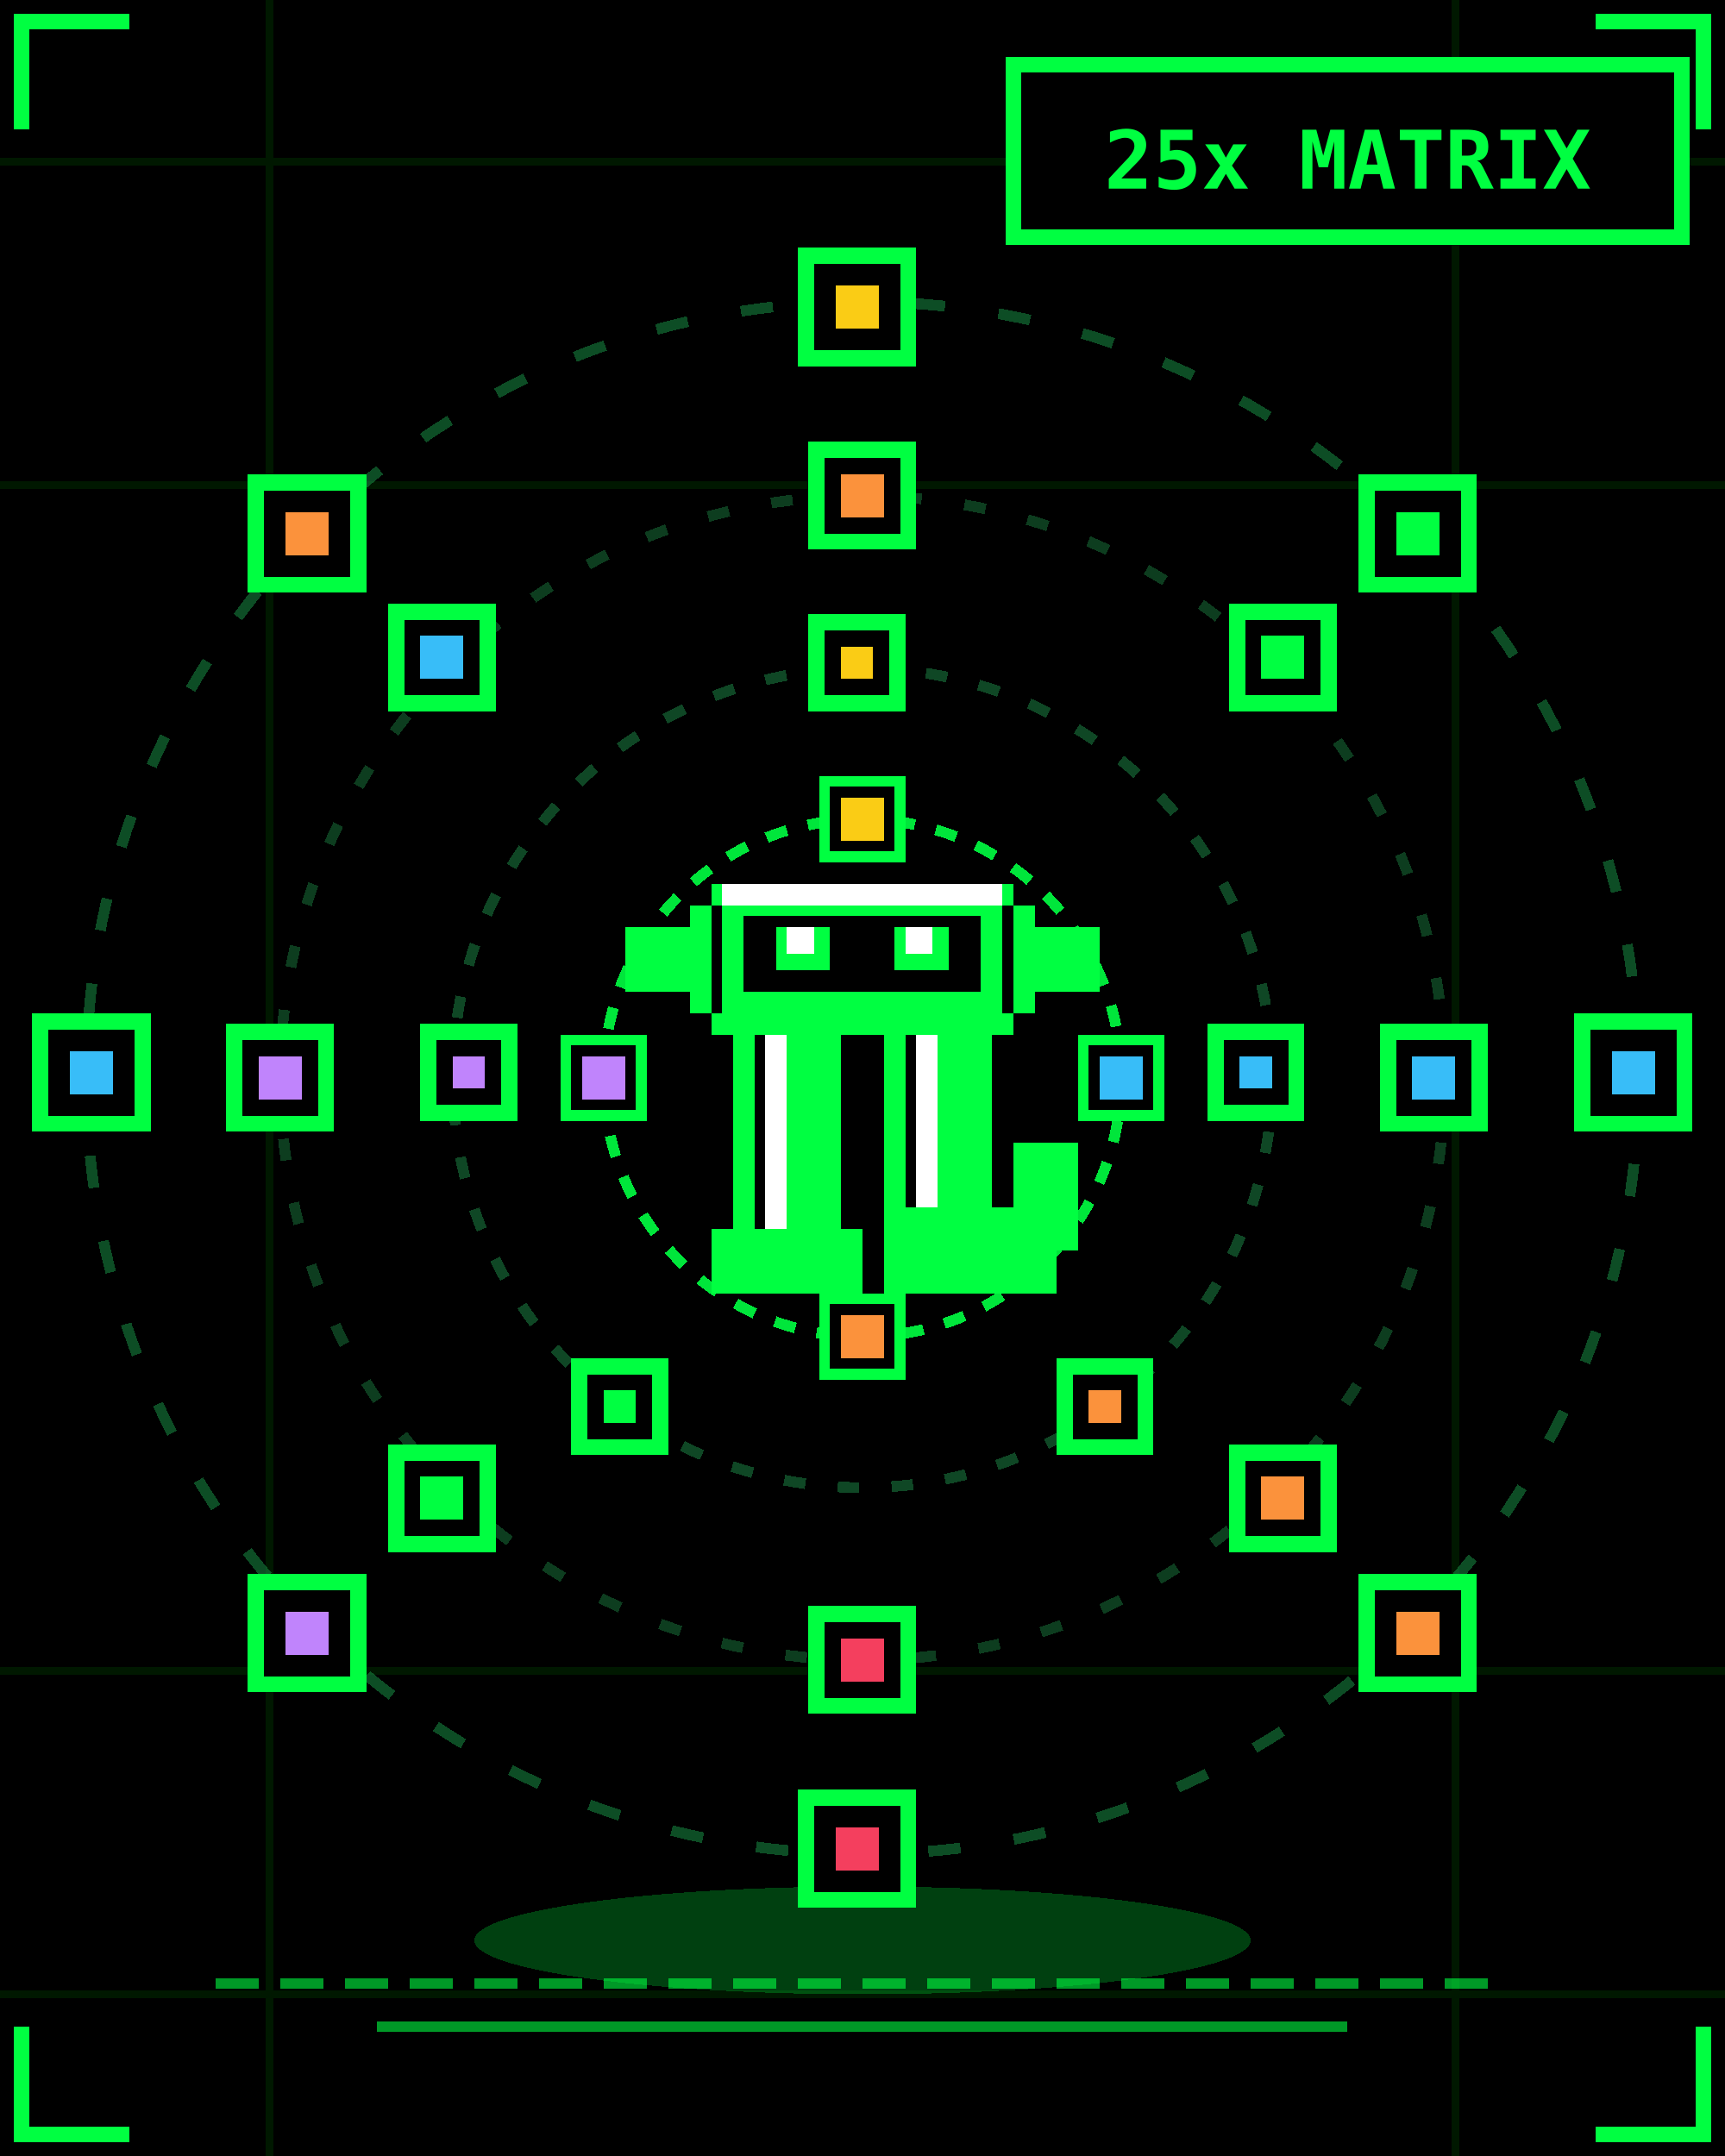
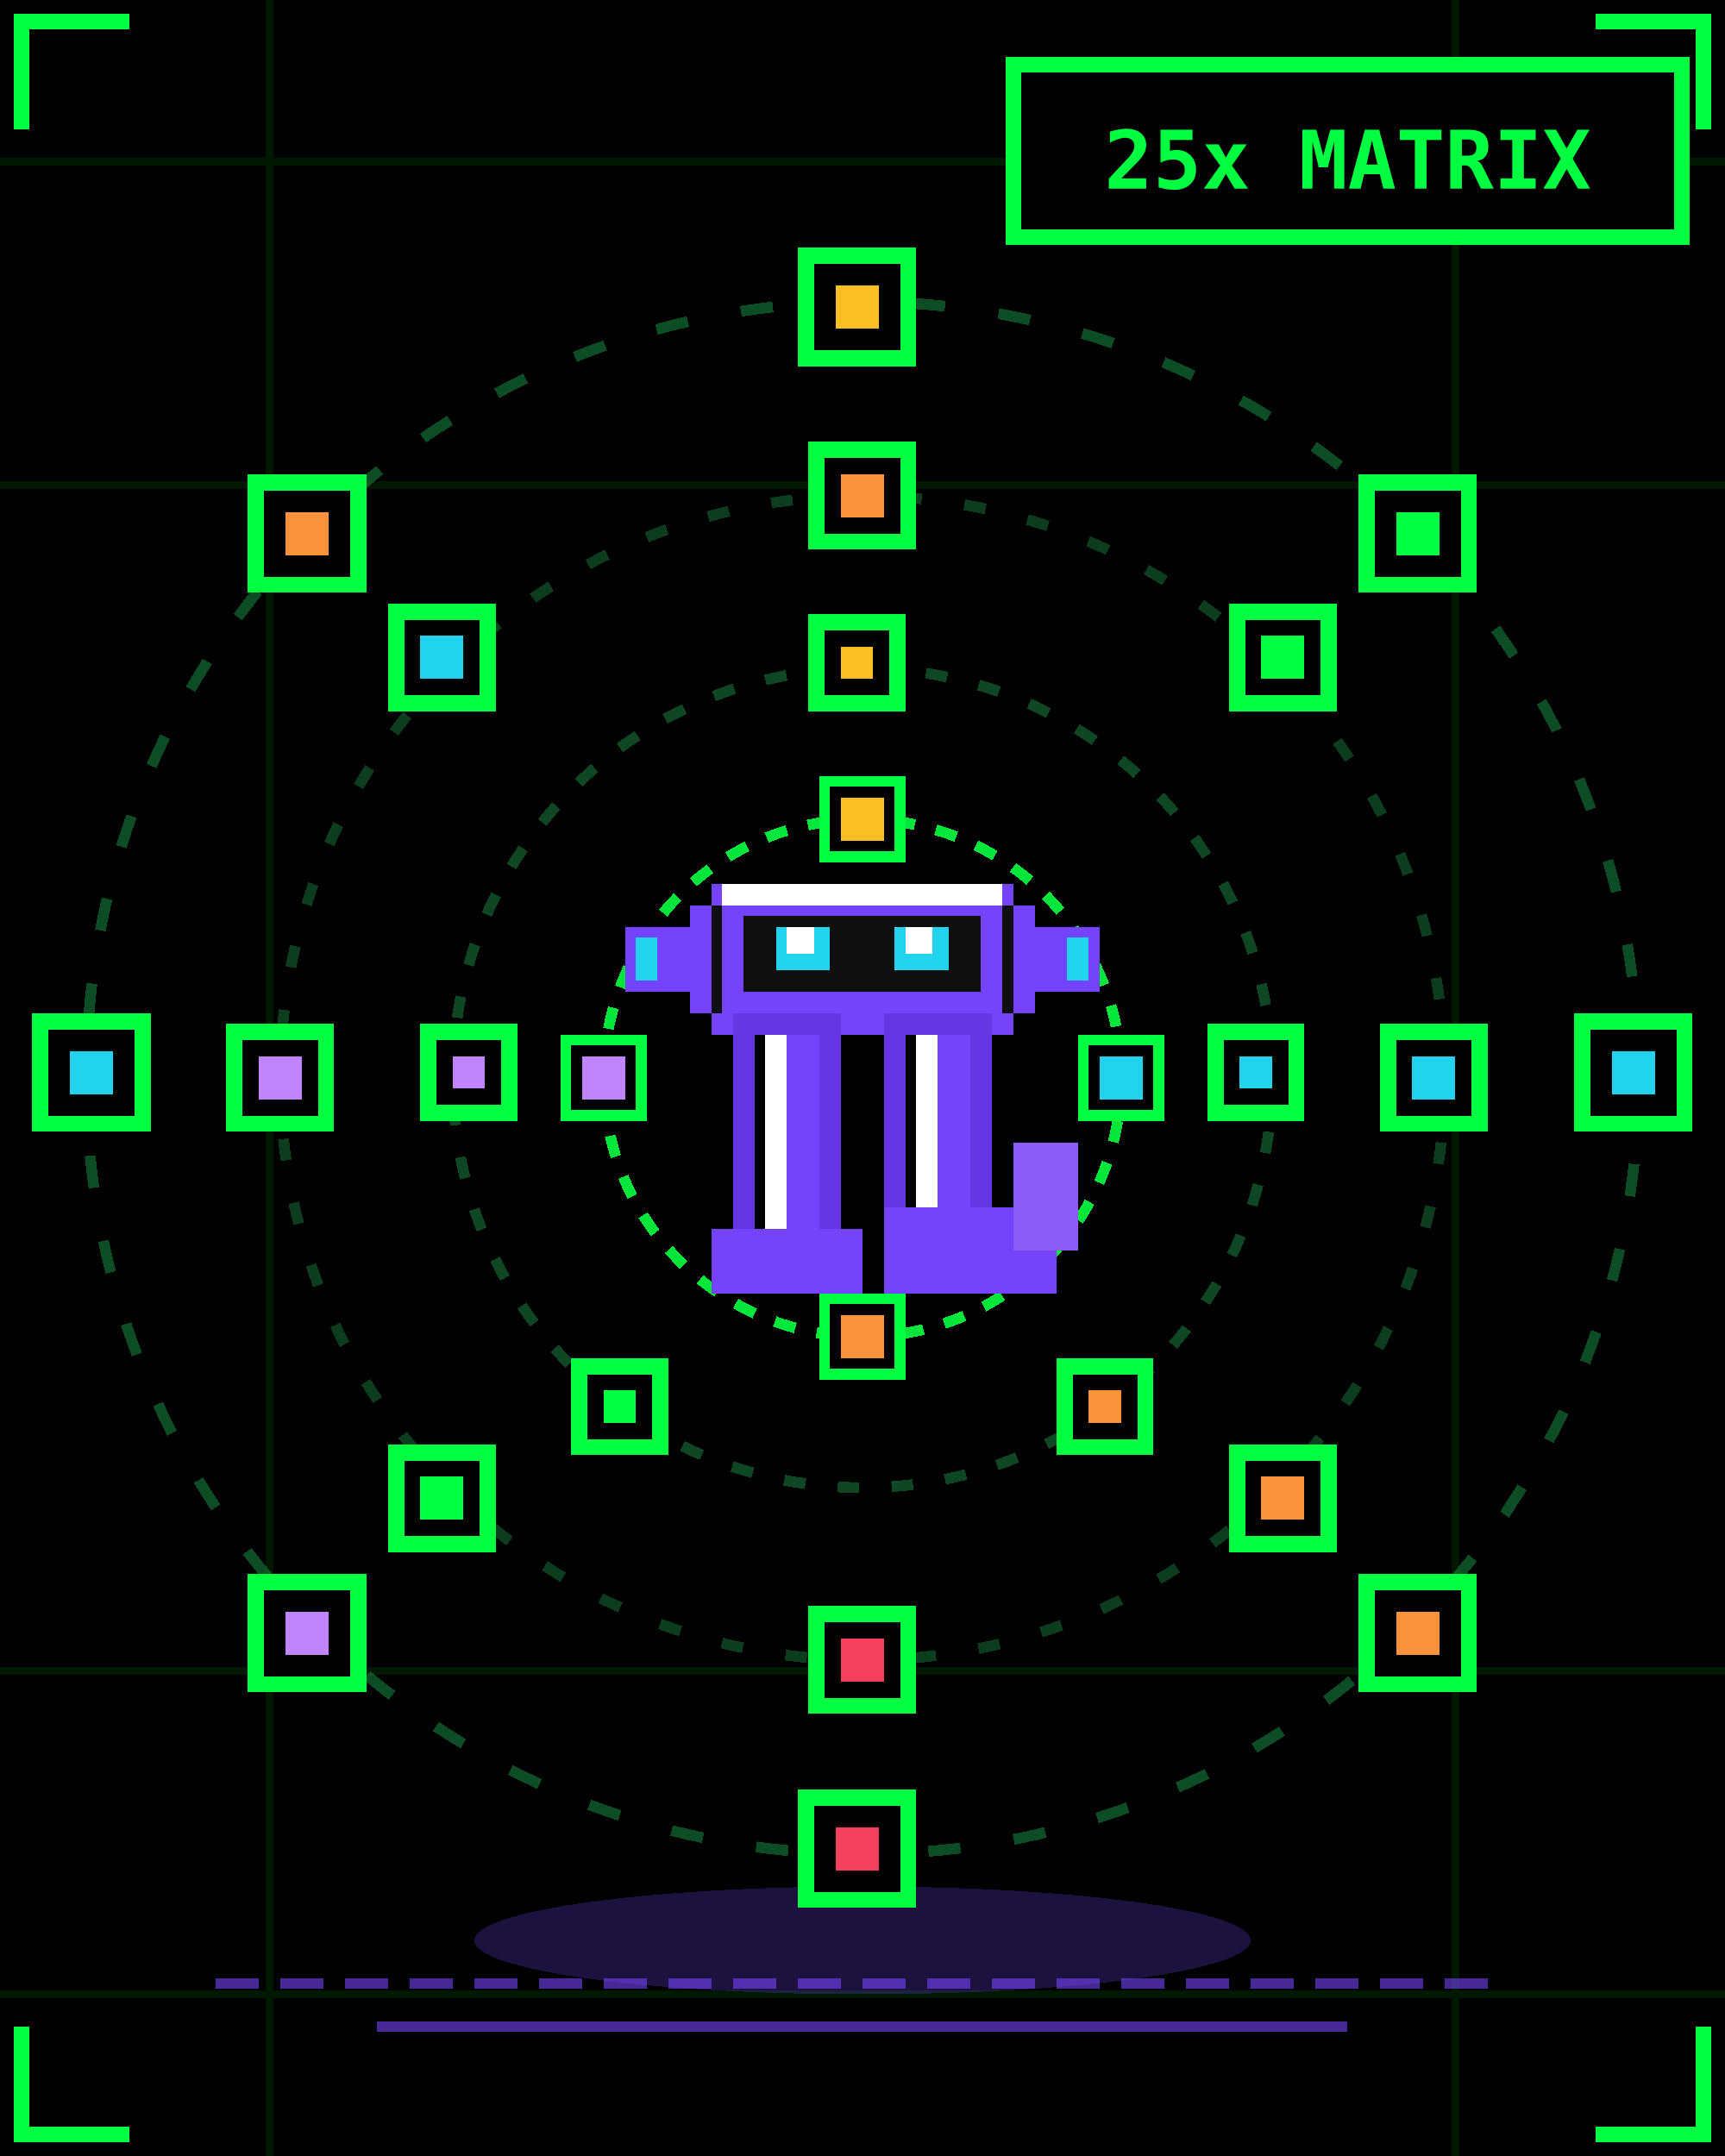
<svg xmlns="http://www.w3.org/2000/svg" viewBox="0 0 160 200" width="100%" height="100%" preserveAspectRatio="none" shape-rendering="crispEdges">
  <style>
    @keyframes vortexRing1 { 0% { transform: rotate(0deg); } 100% { transform: rotate(360deg); } }
    @keyframes vortexRing2 { 0% { transform: rotate(360deg); } 100% { transform: rotate(0deg); } }
    @keyframes vortexRing3 { 0% { transform: rotate(0deg); } 100% { transform: rotate(360deg); } }
    @keyframes vortexRing4 { 0% { transform: rotate(360deg); } 100% { transform: rotate(0deg); } }
    @keyframes levitateCenter { 0%, 100% { transform: translateY(0px); } 50% { transform: translateY(-4px); } }
    .ring-1 { animation: vortexRing1 8s steps(8) infinite; transform-origin: 80px 100px; }
    .ring-2 { animation: vortexRing2 12s steps(10) infinite; transform-origin: 80px 100px; }
    .ring-3 { animation: vortexRing3 16s steps(12) infinite; transform-origin: 80px 100px; }
    .ring-4 { animation: vortexRing4 22s steps(14) infinite; transform-origin: 80px 100px; }
    .pip-commander { animation: levitateCenter 1.8s steps(2) infinite; transform-origin: 80px 100px; }
  </style>
  <rect width="160" height="200" fill="#000000" />
  <g stroke="#003b00" stroke-width="0.75" opacity="0.4">
    <line x1="0" y1="15" x2="160" y2="15" />
    <line x1="0" y1="45" x2="160" y2="45" />
    <line x1="0" y1="155" x2="160" y2="155" />
    <line x1="0" y1="185" x2="160" y2="185" />
    <line x1="25" y1="0" x2="25" y2="200" />
    <line x1="135" y1="0" x2="135" y2="200" />
  </g>
  <g stroke="#00ff41" stroke-width="1.5" fill="none">
    <path d="M2,12 L2,2 L12,2" />
    <path d="M158,12 L158,2 L148,2" />
    <path d="M2,188 L2,198 L12,198" />
    <path d="M158,188 L158,198 L148,198" />
  </g>
  <g transform="translate(94, 6)">
    <rect width="62" height="16" fill="#000000" stroke="#00ff41" stroke-width="1.5" />
    <text x="31" y="11.5" font-family="'Fira Code', monospace" font-size="7.5" font-weight="900" fill="#00ff41" text-anchor="middle">25x MATRIX</text>
  </g>
-   <g opacity="0.6" stroke="#00ff41" stroke-width="1">
+   <g opacity="0.6" stroke="#7443fa" stroke-width="1">
    <line x1="20" y1="184" x2="140" y2="184" stroke-dasharray="4,2" />
    <line x1="35" y1="188" x2="125" y2="188" />
  </g>
-   <ellipse cx="80" cy="180" rx="36" ry="5" fill="#00ff41" opacity="0.25" />
+   <ellipse cx="80" cy="180" rx="36" ry="5" fill="#7443fa" opacity="0.25" />
  <g class="ring-4">
    <circle cx="80" cy="100" r="72" fill="none" stroke="#15803d" stroke-width="1" stroke-dasharray="3,5" opacity="0.6" />
    <g transform="translate(146, 94)">
      <rect width="11" height="11" fill="#00ff41" />
      <rect x="1.5" y="1.5" width="8" height="8" fill="#000" />
-       <rect x="3.5" y="3.5" width="4" height="4" fill="#38bdf8" />
+       <rect x="3.5" y="3.5" width="4" height="4" fill="#22d3ee" />
    </g>
    <g transform="translate(126, 146)">
      <rect width="11" height="11" fill="#00ff41" />
      <rect x="1.5" y="1.5" width="8" height="8" fill="#000" />
      <rect x="3.5" y="3.5" width="4" height="4" fill="#fb923c" />
    </g>
    <g transform="translate(74, 166)">
      <rect width="11" height="11" fill="#00ff41" />
      <rect x="1.5" y="1.5" width="8" height="8" fill="#000" />
      <rect x="3.5" y="3.5" width="4" height="4" fill="#f43f5e" />
    </g>
    <g transform="translate(23, 146)">
      <rect width="11" height="11" fill="#00ff41" />
      <rect x="1.5" y="1.5" width="8" height="8" fill="#000" />
      <rect x="3.5" y="3.5" width="4" height="4" fill="#c084fc" />
    </g>
    <g transform="translate(3, 94)">
      <rect width="11" height="11" fill="#00ff41" />
      <rect x="1.5" y="1.5" width="8" height="8" fill="#000" />
-       <rect x="3.5" y="3.5" width="4" height="4" fill="#38bdf8" />
+       <rect x="3.5" y="3.5" width="4" height="4" fill="#22d3ee" />
    </g>
    <g transform="translate(23, 44)">
      <rect width="11" height="11" fill="#00ff41" />
      <rect x="1.5" y="1.5" width="8" height="8" fill="#000" />
      <rect x="3.5" y="3.5" width="4" height="4" fill="#fb923c" />
    </g>
    <g transform="translate(74, 23)">
      <rect width="11" height="11" fill="#00ff41" />
      <rect x="1.5" y="1.5" width="8" height="8" fill="#000" />
-       <rect x="3.5" y="3.5" width="4" height="4" fill="#facc15" />
+       <rect x="3.5" y="3.5" width="4" height="4" fill="#fbbf24" />
    </g>
    <g transform="translate(126, 44)">
      <rect width="11" height="11" fill="#00ff41" />
      <rect x="1.5" y="1.5" width="8" height="8" fill="#000" />
      <rect x="3.5" y="3.5" width="4" height="4" fill="#00ff41" />
    </g>
  </g>
  <g class="ring-3">
    <circle cx="80" cy="100" r="54" fill="none" stroke="#166534" stroke-width="1" stroke-dasharray="2,4" opacity="0.6" />
    <g transform="translate(128, 95)">
      <rect width="10" height="10" fill="#00ff41" />
      <rect x="1.5" y="1.5" width="7" height="7" fill="#000" />
-       <rect x="3" y="3" width="4" height="4" fill="#38bdf8" />
+       <rect x="3" y="3" width="4" height="4" fill="#22d3ee" />
    </g>
    <g transform="translate(114, 134)">
      <rect width="10" height="10" fill="#00ff41" />
      <rect x="1.5" y="1.5" width="7" height="7" fill="#000" />
      <rect x="3" y="3" width="4" height="4" fill="#fb923c" />
    </g>
    <g transform="translate(75, 149)">
      <rect width="10" height="10" fill="#00ff41" />
      <rect x="1.5" y="1.5" width="7" height="7" fill="#000" />
      <rect x="3" y="3" width="4" height="4" fill="#f43f5e" />
    </g>
    <g transform="translate(36, 134)">
      <rect width="10" height="10" fill="#00ff41" />
      <rect x="1.5" y="1.5" width="7" height="7" fill="#000" />
      <rect x="3" y="3" width="4" height="4" fill="#00ff41" />
    </g>
    <g transform="translate(21, 95)">
      <rect width="10" height="10" fill="#00ff41" />
      <rect x="1.5" y="1.5" width="7" height="7" fill="#000" />
      <rect x="3" y="3" width="4" height="4" fill="#c084fc" />
    </g>
    <g transform="translate(36, 56)">
      <rect width="10" height="10" fill="#00ff41" />
      <rect x="1.5" y="1.5" width="7" height="7" fill="#000" />
-       <rect x="3" y="3" width="4" height="4" fill="#38bdf8" />
+       <rect x="3" y="3" width="4" height="4" fill="#22d3ee" />
    </g>
    <g transform="translate(75, 41)">
      <rect width="10" height="10" fill="#00ff41" />
      <rect x="1.5" y="1.5" width="7" height="7" fill="#000" />
      <rect x="3" y="3" width="4" height="4" fill="#fb923c" />
    </g>
    <g transform="translate(114, 56)">
      <rect width="10" height="10" fill="#00ff41" />
      <rect x="1.5" y="1.5" width="7" height="7" fill="#000" />
      <rect x="3" y="3" width="4" height="4" fill="#00ff41" />
    </g>
  </g>
  <g class="ring-2">
    <circle cx="80" cy="100" r="38" fill="none" stroke="#166534" stroke-width="1" stroke-dasharray="2,3" opacity="0.7" />
    <g transform="translate(112, 95)">
      <rect width="9" height="9" fill="#00ff41" />
      <rect x="1.5" y="1.5" width="6" height="6" fill="#000" />
-       <rect x="3" y="3" width="3" height="3" fill="#38bdf8" />
+       <rect x="3" y="3" width="3" height="3" fill="#22d3ee" />
    </g>
    <g transform="translate(98, 126)">
      <rect width="9" height="9" fill="#00ff41" />
      <rect x="1.5" y="1.5" width="6" height="6" fill="#000" />
      <rect x="3" y="3" width="3" height="3" fill="#fb923c" />
    </g>
    <g transform="translate(53, 126)">
      <rect width="9" height="9" fill="#00ff41" />
      <rect x="1.5" y="1.5" width="6" height="6" fill="#000" />
      <rect x="3" y="3" width="3" height="3" fill="#00ff41" />
    </g>
    <g transform="translate(39, 95)">
      <rect width="9" height="9" fill="#00ff41" />
      <rect x="1.5" y="1.5" width="6" height="6" fill="#000" />
      <rect x="3" y="3" width="3" height="3" fill="#c084fc" />
    </g>
    <g transform="translate(75, 57)">
      <rect width="9" height="9" fill="#00ff41" />
      <rect x="1.5" y="1.5" width="6" height="6" fill="#000" />
-       <rect x="3" y="3" width="3" height="3" fill="#facc15" />
+       <rect x="3" y="3" width="3" height="3" fill="#fbbf24" />
    </g>
  </g>
  <g class="ring-1">
    <circle cx="80" cy="100" r="24" fill="none" stroke="#00ff41" stroke-width="1" stroke-dasharray="2,2" opacity="0.9" />
    <g transform="translate(100, 96)">
      <rect width="8" height="8" fill="#00ff41" />
      <rect x="1" y="1" width="6" height="6" fill="#000" />
-       <rect x="2" y="2" width="4" height="4" fill="#38bdf8" />
+       <rect x="2" y="2" width="4" height="4" fill="#22d3ee" />
    </g>
    <g transform="translate(76, 120)">
      <rect width="8" height="8" fill="#00ff41" />
      <rect x="1" y="1" width="6" height="6" fill="#000" />
      <rect x="2" y="2" width="4" height="4" fill="#fb923c" />
    </g>
    <g transform="translate(52, 96)">
      <rect width="8" height="8" fill="#00ff41" />
      <rect x="1" y="1" width="6" height="6" fill="#000" />
      <rect x="2" y="2" width="4" height="4" fill="#c084fc" />
    </g>
    <g transform="translate(76, 72)">
      <rect width="8" height="8" fill="#00ff41" />
      <rect x="1" y="1" width="6" height="6" fill="#000" />
-       <rect x="2" y="2" width="4" height="4" fill="#facc15" />
+       <rect x="2" y="2" width="4" height="4" fill="#fbbf24" />
    </g>
  </g>
  <g class="pip-commander">
-     <rect x="64" y="84" width="32" height="10" fill="#00ff41" />
-     <rect x="66" y="82" width="28" height="14" fill="#00ff41" />
-     <rect x="62" y="86" width="36" height="6" fill="#00ff41" />
-     <rect x="68" y="94" width="10" height="22" fill="#00ff41" />
-     <rect x="66" y="114" width="14" height="6" fill="#00ff41" />
-     <rect x="82" y="94" width="10" height="20" fill="#00ff41" />
-     <rect x="82" y="112" width="16" height="8" fill="#00ff41" />
-     <rect x="94" y="106" width="6" height="10" fill="#00ff41" />
+     <rect x="64" y="84" width="32" height="10" fill="#7443fa" />
+     <rect x="66" y="82" width="28" height="14" fill="#7443fa" />
+     <rect x="62" y="86" width="36" height="6" fill="#7443fa" />
+     <rect x="68" y="94" width="10" height="22" fill="#6437e3" />
+     <rect x="66" y="114" width="14" height="6" fill="#7443fa" />
+     <rect x="82" y="94" width="10" height="20" fill="#6437e3" />
+     <rect x="82" y="112" width="16" height="8" fill="#7443fa" />
+     <rect x="94" y="106" width="6" height="10" fill="#8b5cf6" />
    <rect x="70" y="96" width="6" height="18" fill="#000000" />
-     <rect x="71" y="96" width="5" height="18" fill="#00ff41" />
+     <rect x="71" y="96" width="5" height="18" fill="#7443fa" />
    <rect x="71" y="96" width="2" height="18" fill="#ffffff" />
    <rect x="84" y="96" width="6" height="16" fill="#000000" />
-     <rect x="85" y="96" width="5" height="16" fill="#00ff41" />
+     <rect x="85" y="96" width="5" height="16" fill="#7443fa" />
    <rect x="85" y="96" width="2" height="16" fill="#ffffff" />
-     <rect x="66" y="84" width="28" height="10" fill="#000000" />
-     <rect x="67" y="84" width="26" height="10" fill="#00ff41" />
+     <rect x="66" y="84" width="28" height="10" fill="#0f0f0f" />
+     <rect x="67" y="84" width="26" height="10" fill="#7443fa" />
    <rect x="67" y="82" width="26" height="2" fill="#ffffff" />
-     <rect x="69" y="85" width="22" height="7" fill="#000000" />
-     <rect x="72" y="86" width="5" height="4" fill="#00ff41" />
+     <rect x="69" y="85" width="22" height="7" fill="#0f0f0f" />
+     <rect x="72" y="86" width="5" height="4" fill="#22d3ee" />
    <rect x="73" y="86" width="2.5" height="2.5" fill="#ffffff" />
-     <rect x="83" y="86" width="5" height="4" fill="#00ff41" />
+     <rect x="83" y="86" width="5" height="4" fill="#22d3ee" />
    <rect x="84" y="86" width="2.5" height="2.5" fill="#ffffff" />
-     <g fill="#00ff41">
+     <g fill="#7443fa">
      <rect x="58" y="86" width="4" height="6" />
+       <rect x="59" y="87" width="2" height="4" fill="#22d3ee" />
      <rect x="98" y="86" width="4" height="6" />
+       <rect x="99" y="87" width="2" height="4" fill="#22d3ee" />
    </g>
  </g>
</svg>
